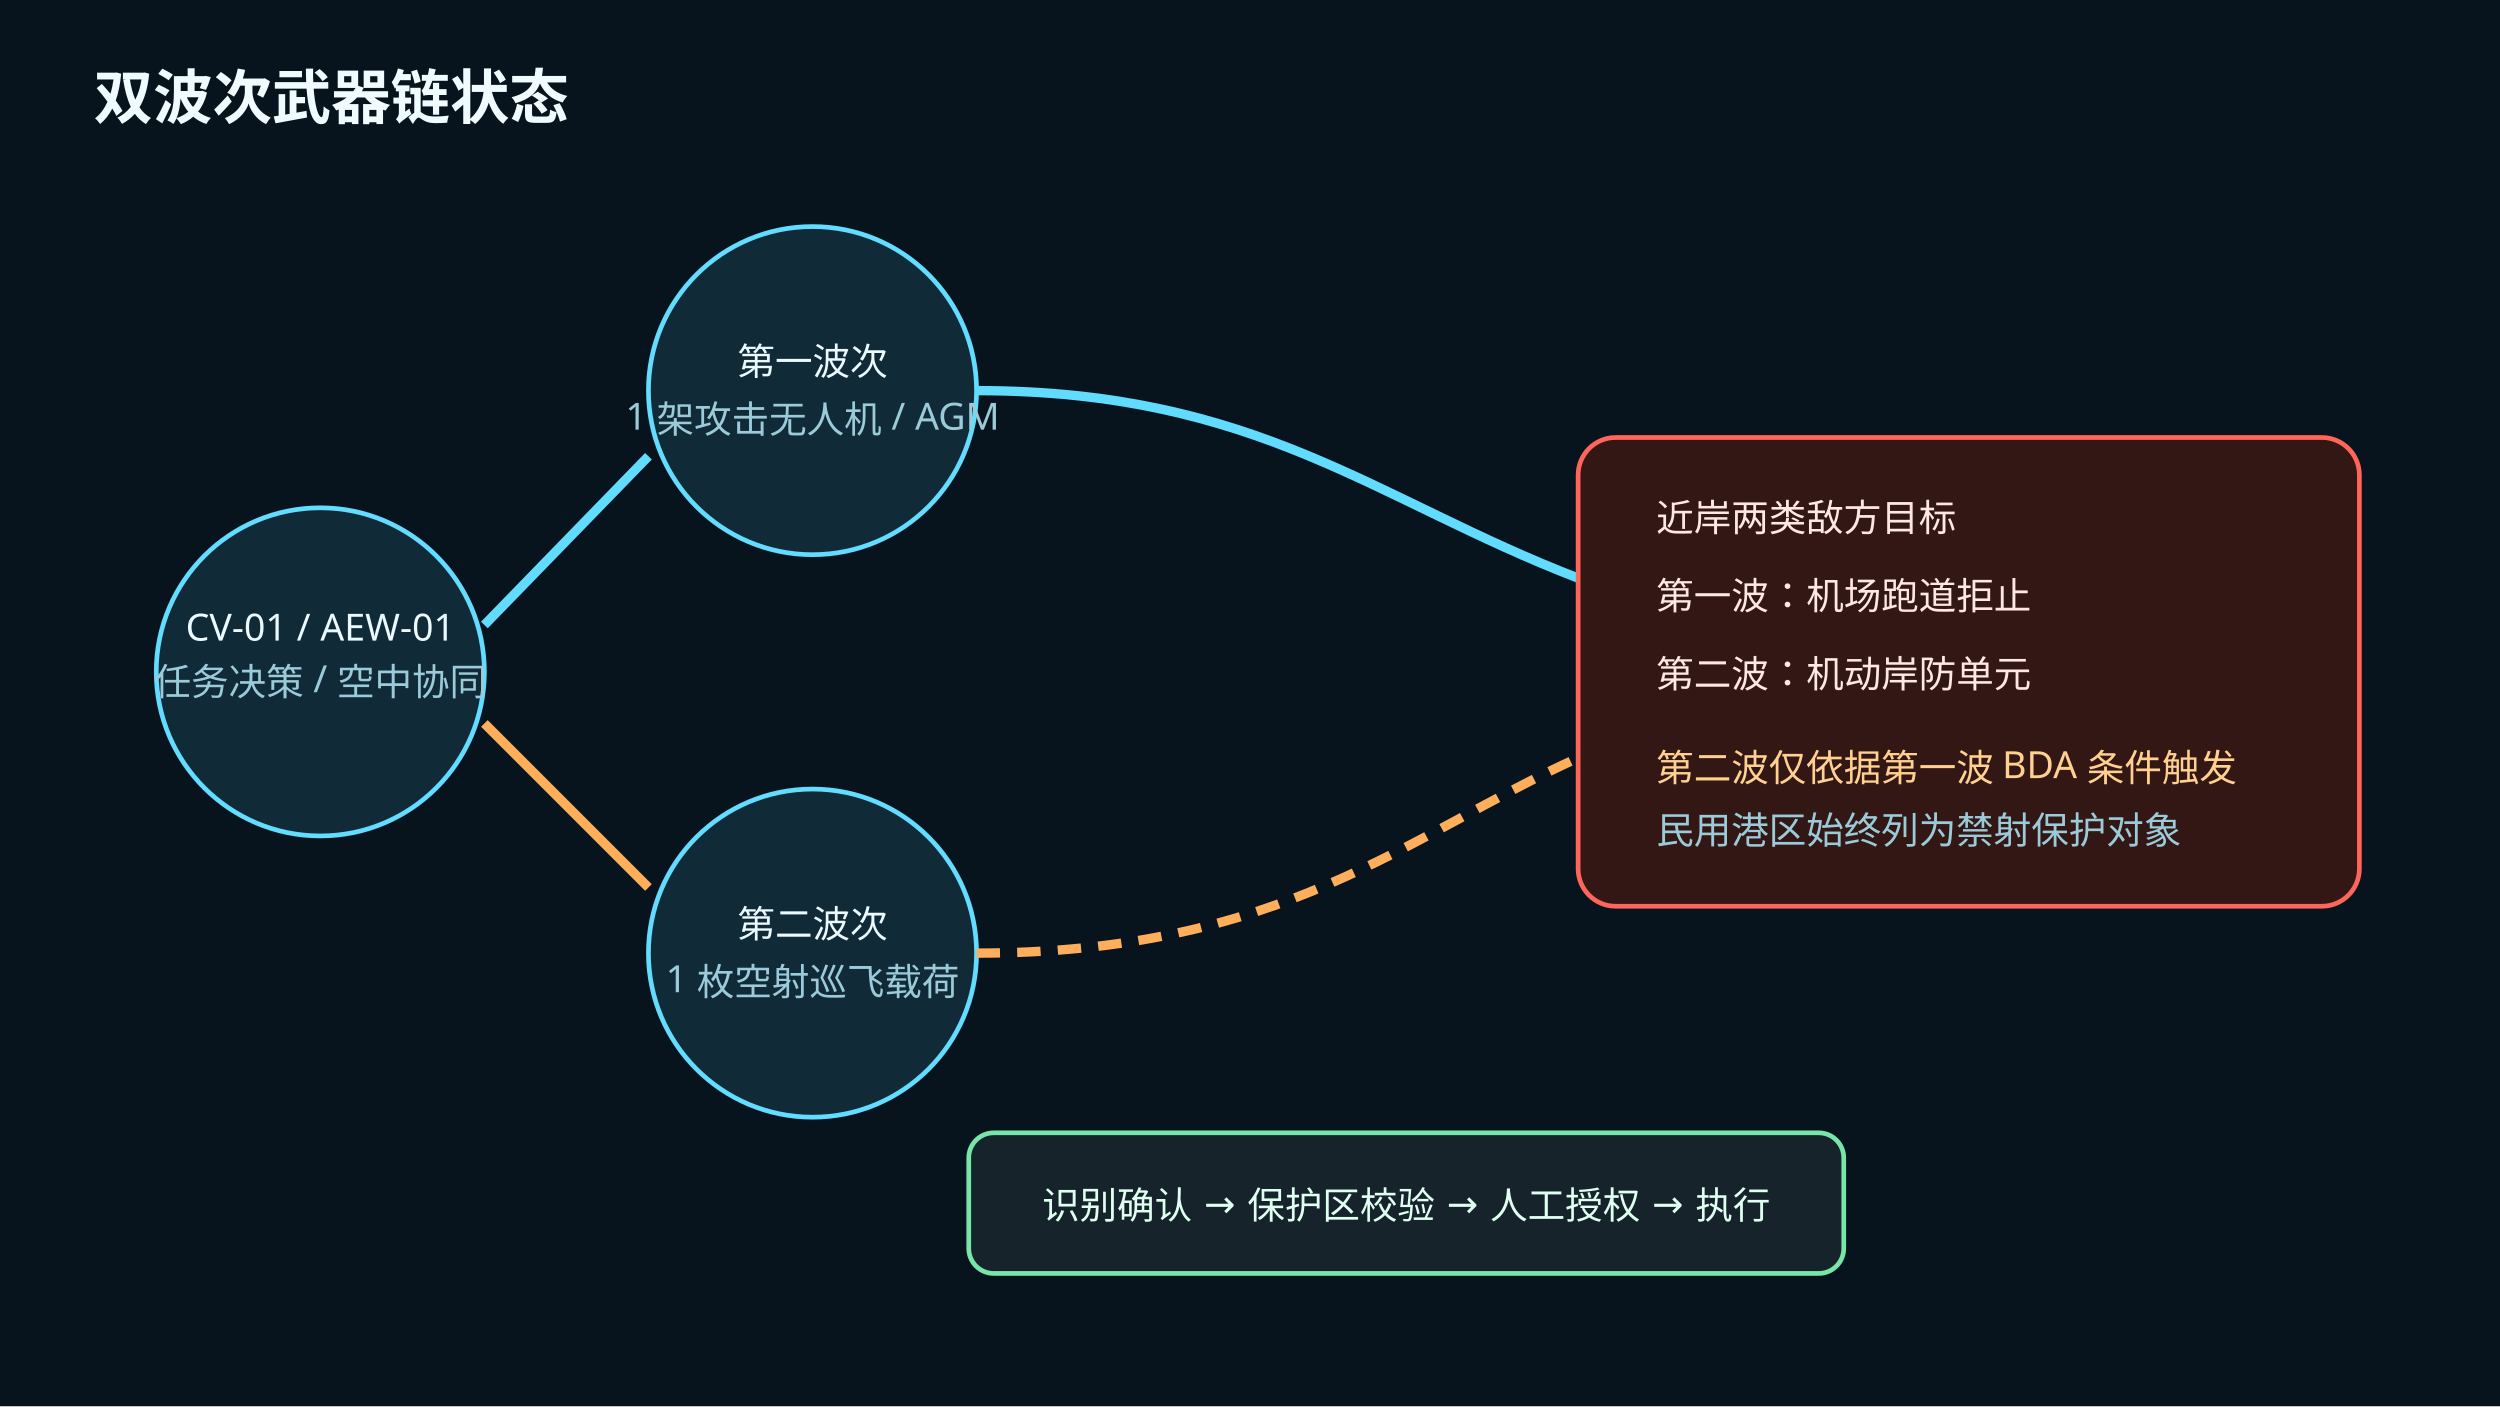
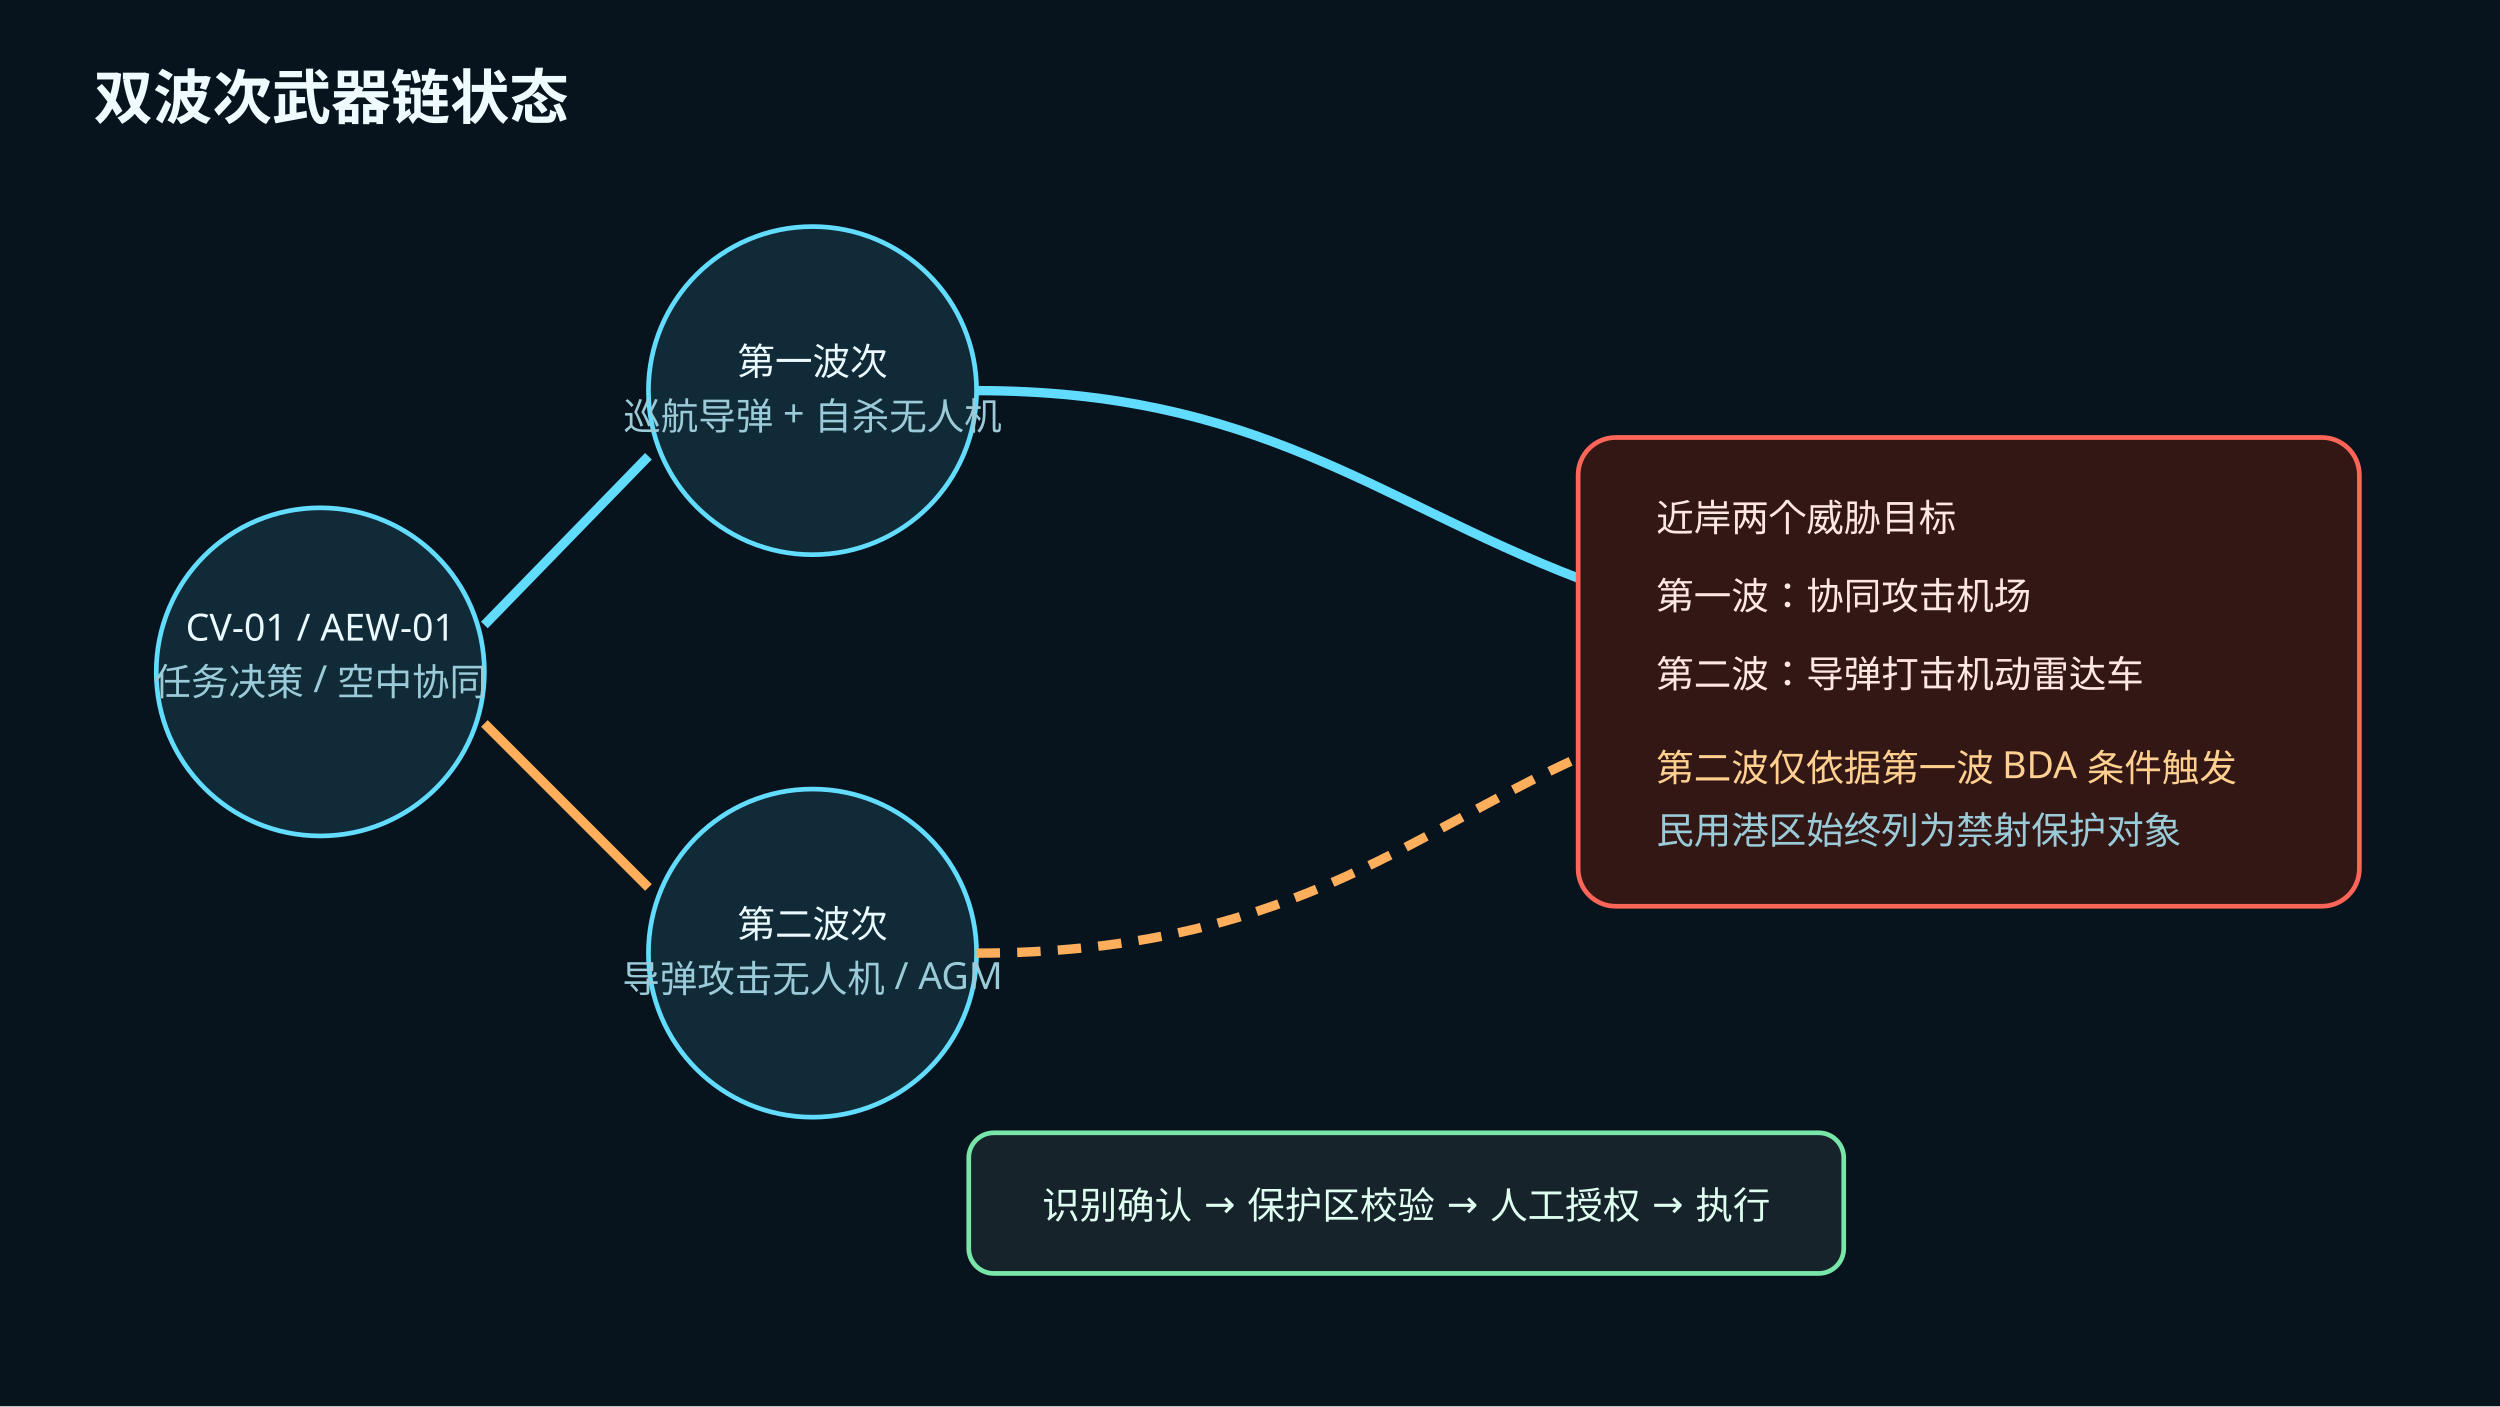
<svg xmlns="http://www.w3.org/2000/svg" width="1600" height="900" viewBox="0 0 1600 900">
  <rect width="1600" height="900" fill="#07131d" />
  <text x="60" y="76" fill="#effbff" font-family="sans-serif" font-size="38" font-weight="700">双波次武器链状态</text>
  <g font-family="sans-serif" text-anchor="middle">
    <g fill="#112a38" stroke="#62ddff" stroke-width="3">
      <circle cx="205" cy="430" r="105" />
      <circle cx="520" cy="250" r="105" />
      <circle cx="520" cy="610" r="105" />
    </g>
    <g fill="#eafaff" font-size="24">
      <text x="205" y="410">CV-01 / AEW-01</text>
      <text x="205" y="445" fill="#9bcbd8">任务决策 / 空中协同</text>
      <text x="520" y="240">第一波次</text>
-       <text x="520" y="275" fill="#9bcbd8">1 架攻击无人机 / AGM</text>
+       <text x="520" y="275" fill="#9bcbd8">巡航导弹 + 自杀无人机</text>
      <text x="520" y="600">第二波次</text>
-       <text x="520" y="635" fill="#9bcbd8">1 枚空射巡飞载荷</text>
+       <text x="520" y="635" fill="#9bcbd8">导弹攻击无人机 / AGM</text>
    </g>
  </g>
  <g fill="none" stroke-width="6">
    <path d="M310 400L415 292" stroke="#61dcff" />
    <path d="M310 463L415 568" stroke="#ffae5c" />
    <path d="M625 250C805 250 880 320 1010 370" stroke="#61dcff" />
    <path d="M625 610C820 610 900 535 1010 485" stroke="#ffae5c" stroke-dasharray="15 11" />
  </g>
  <g fill="#321715" stroke="#ff6558" stroke-width="3">
    <rect x="1010" y="280" width="500" height="300" rx="24" />
  </g>
  <g fill="#ffe7e3" font-family="sans-serif" font-size="24">
-     <text x="1060" y="340">近岸两类敌方目标</text>
-     <text x="1060" y="390">第一波：机场跑道拒止</text>
-     <text x="1060" y="440">第二波：机动岸防单元</text>
+     <text x="1060" y="340">近岸两个威胁目标</text>
+     <text x="1060" y="390">第一波：协同攻击机场</text>
+     <text x="1060" y="440">第二波：导弹打击机动雷达车</text>
    <text x="1060" y="500" fill="#ffd08f">第二波仅依据第一波 BDA 条件触发</text>
    <text x="1060" y="540" fill="#9bcbd8">民用港区始终列为禁射保护对象</text>
  </g>
  <rect x="620" y="725" width="560" height="90" rx="16" fill="#17232b" stroke="#78e6a9" stroke-width="3" />
  <text x="900" y="780" fill="#dffff0" font-family="sans-serif" font-size="24" text-anchor="middle">识别确认 → 保护区校验 → 人工授权 → 执行</text>
</svg>
